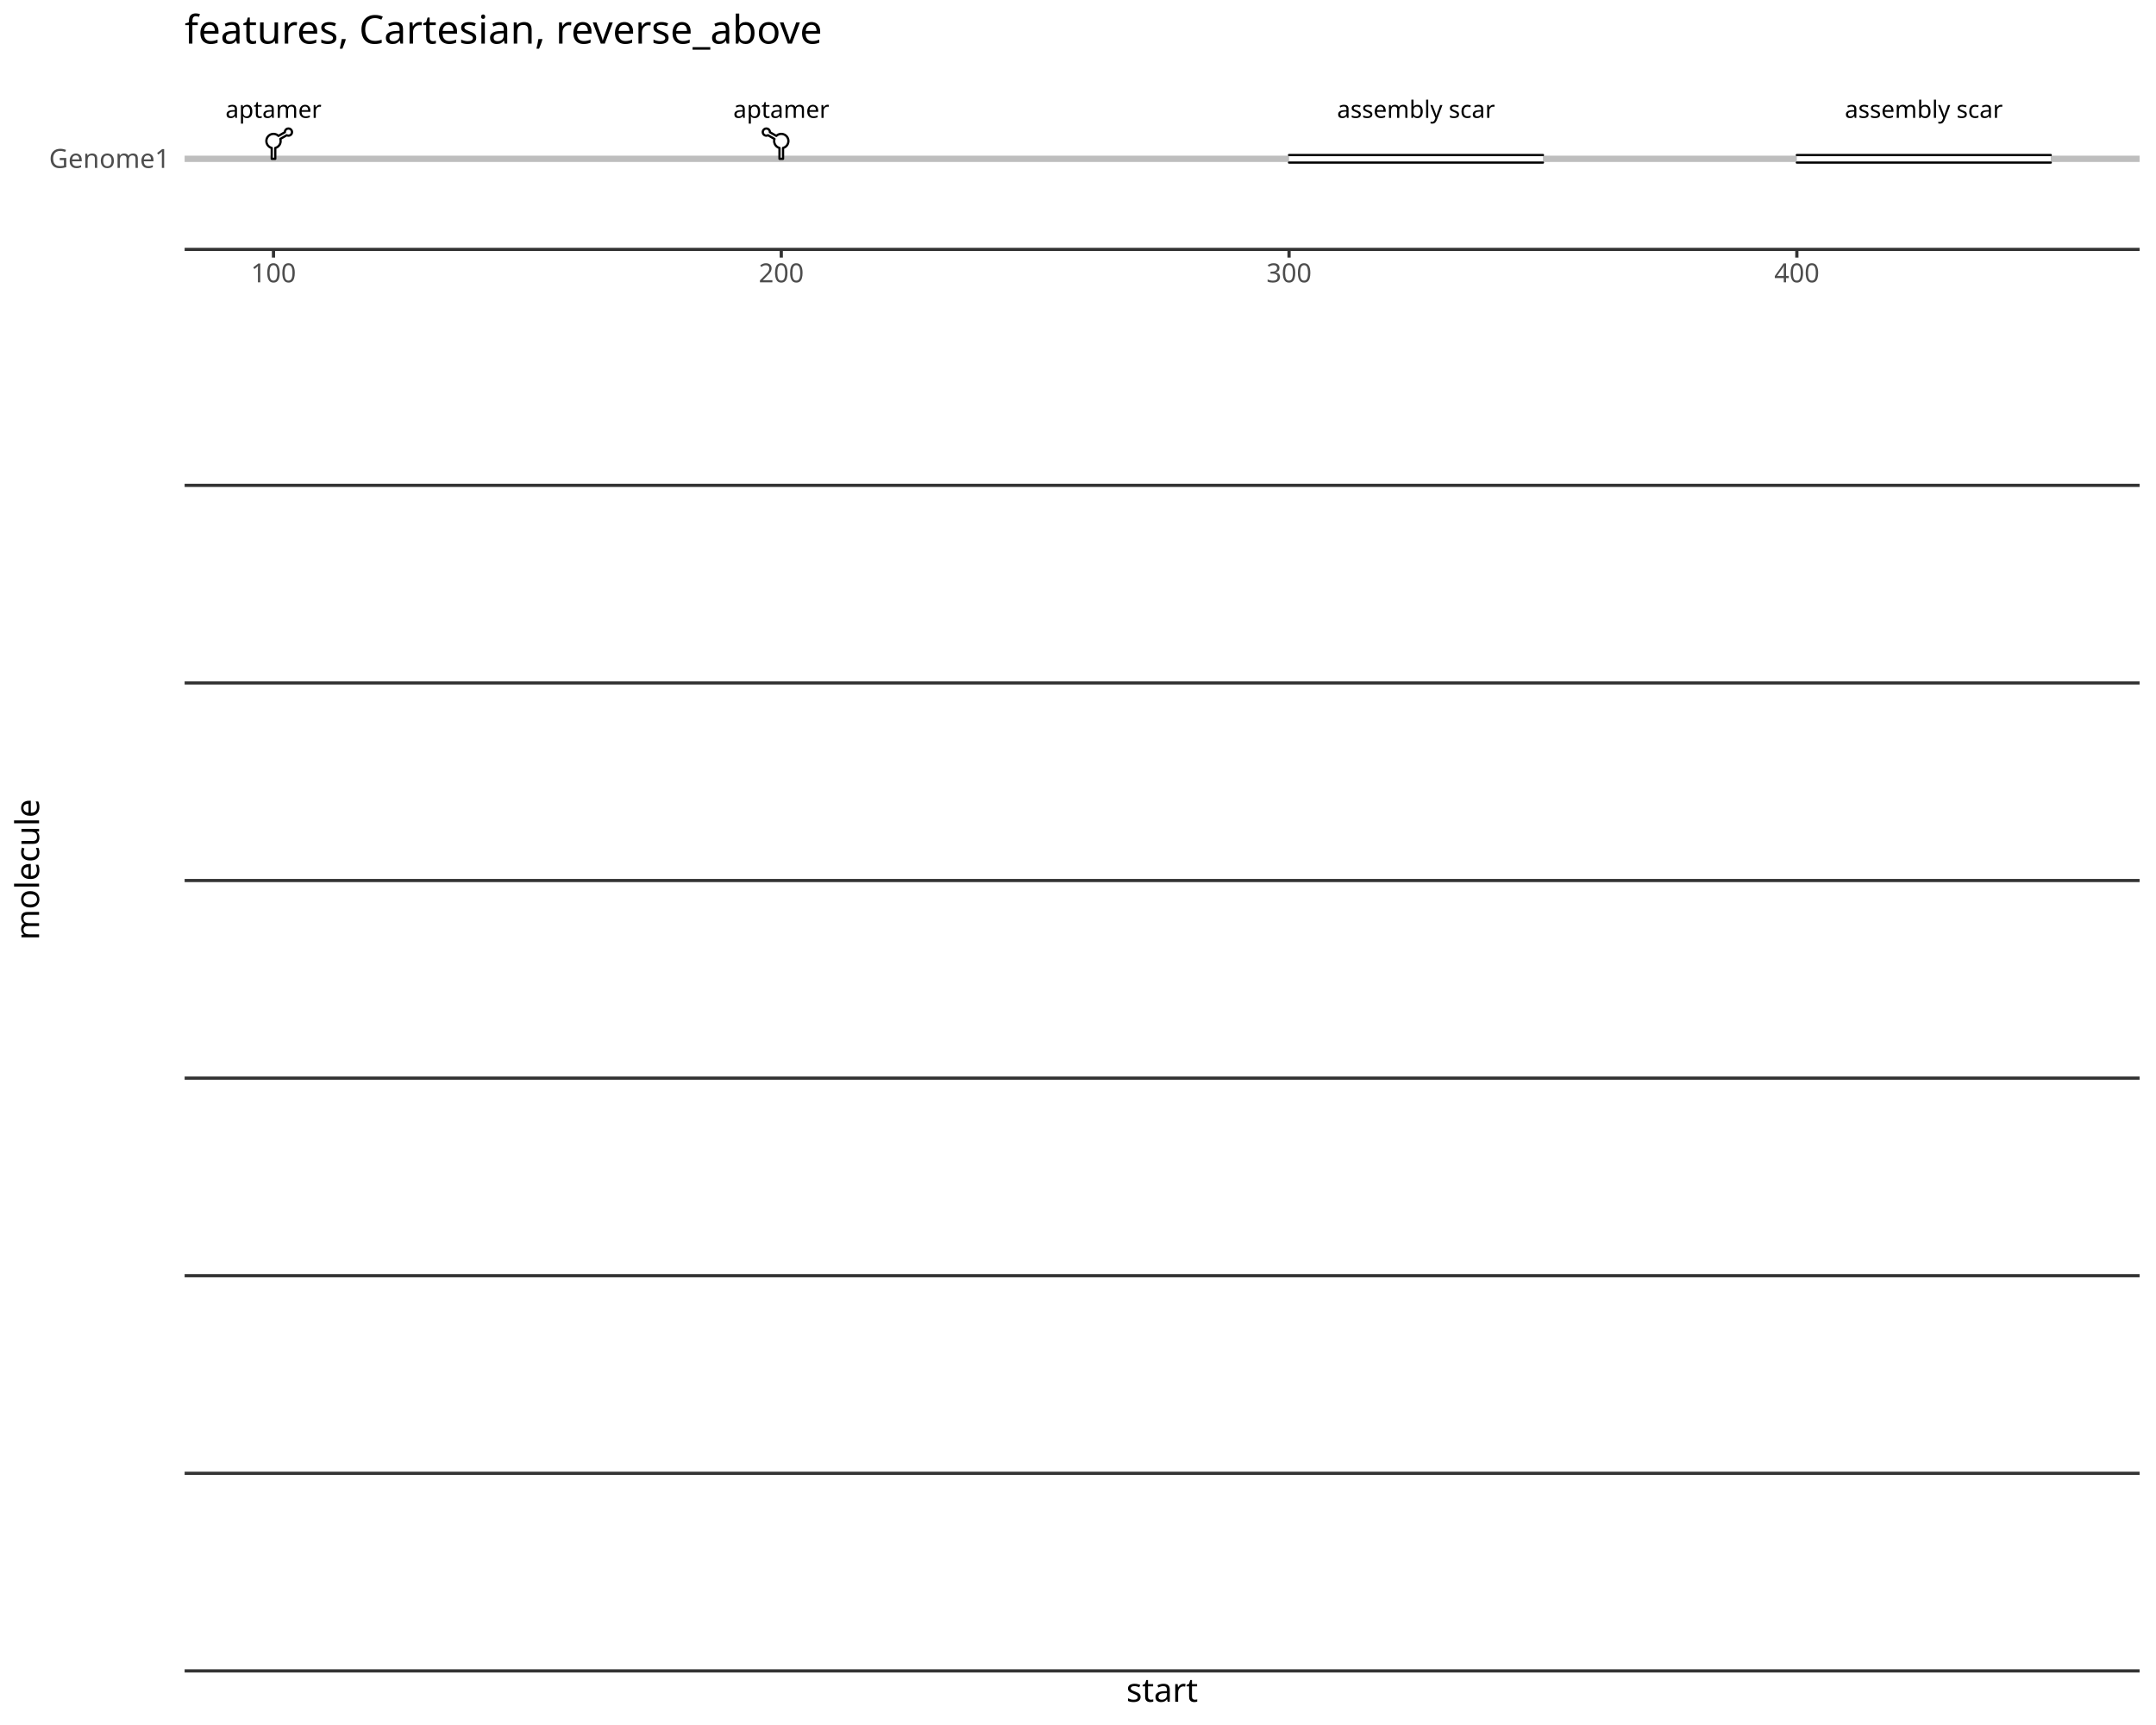
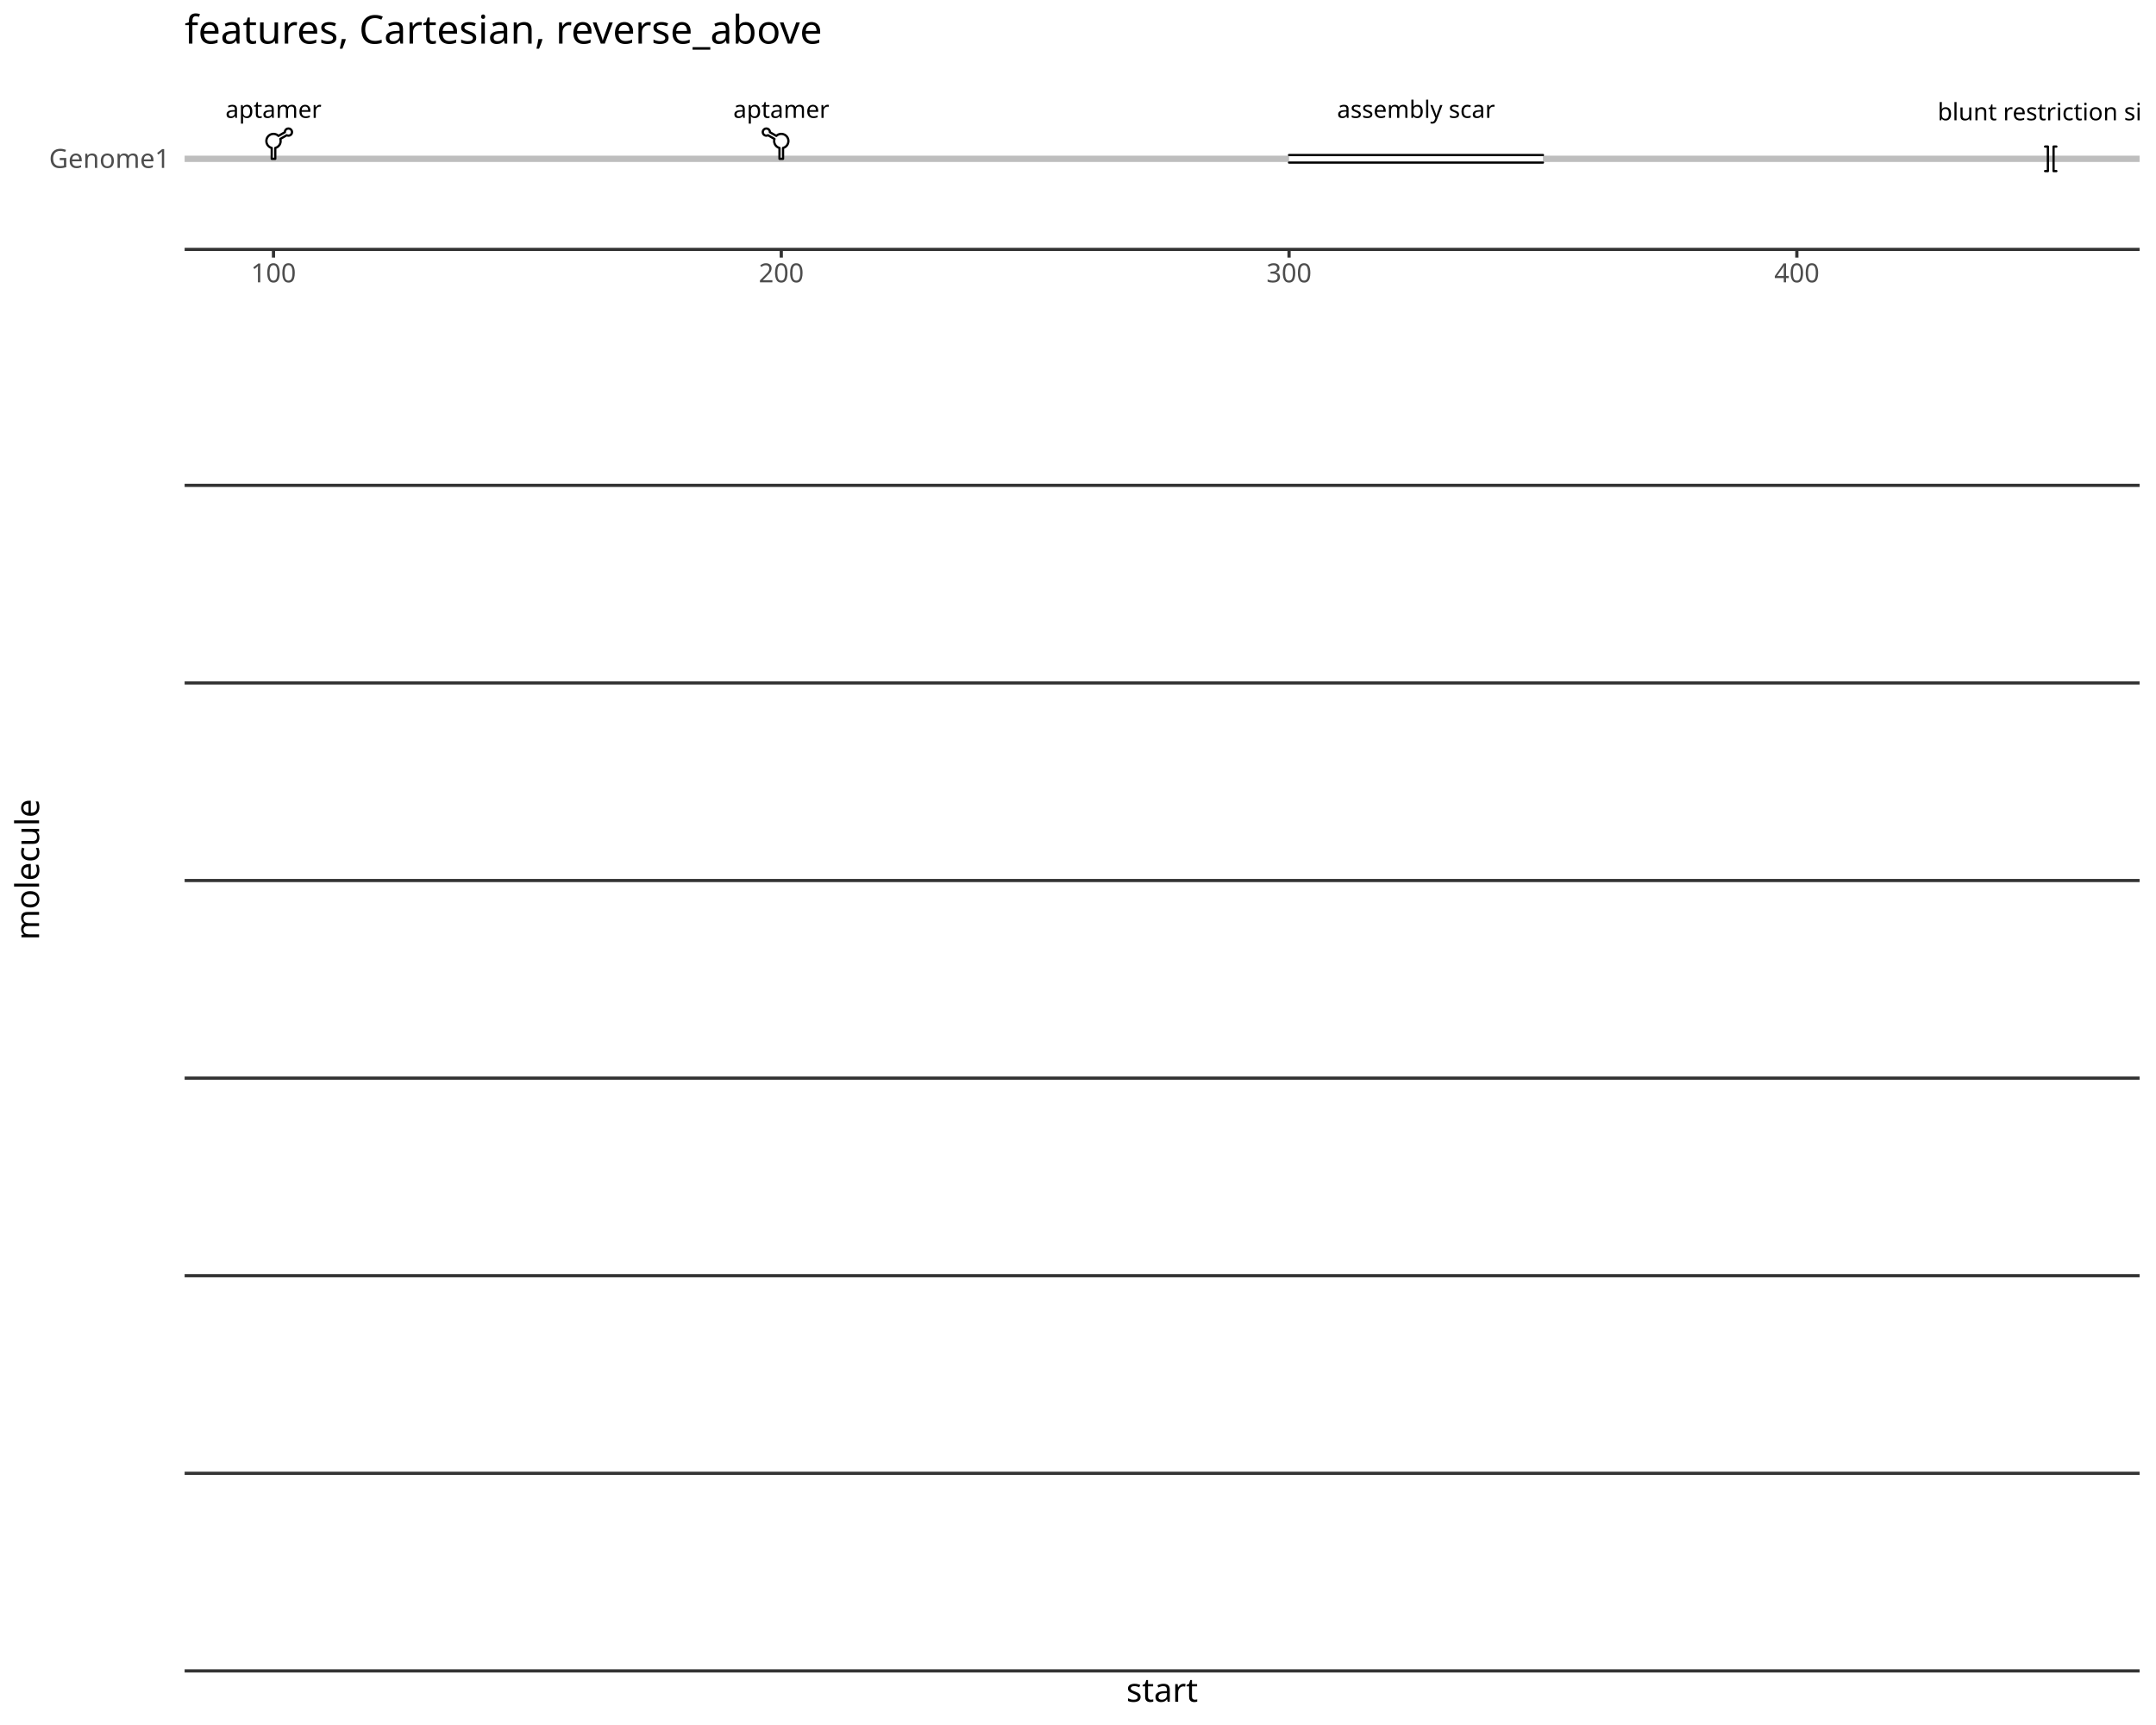
<svg xmlns="http://www.w3.org/2000/svg" class="svglite" data-engine-version="2.0" width="720.00pt" height="576.00pt" viewBox="0 0 720.00 576.00">
  <defs>
    <style type="text/css">
    .svglite line, .svglite polyline, .svglite polygon, .svglite path, .svglite rect, .svglite circle {
      fill: none;
      stroke: #000000;
      stroke-linecap: round;
      stroke-linejoin: round;
      stroke-miterlimit: 10.00;
    }
  </style>
  </defs>
  <rect width="100%" height="100%" style="stroke: none; fill: #FFFFFF;" />
  <defs>
    <clipPath id="cpMC4wMHw3MjAuMDB8MC4wMHw1NzYuMDA=">
      <rect x="0.00" y="0.00" width="720.00" height="576.00" />
    </clipPath>
  </defs>
  <g clip-path="url(#cpMC4wMHw3MjAuMDB8MC4wMHw1NzYuMDA=)">
    <rect x="0.00" y="0.00" width="720.00" height="576.00" style="stroke-width: 1.07; stroke: #FFFFFF; fill: #FFFFFF;" />
  </g>
  <defs>
    <clipPath id="cpNjEuNjZ8NzE0LjUyfDIyLjc4fDgzLjI4">
      <rect x="61.66" y="22.78" width="652.86" height="60.50" />
    </clipPath>
  </defs>
  <g clip-path="url(#cpNjEuNjZ8NzE0LjUyfDIyLjc4fDgzLjI4)">
    <polyline points="61.66,53.03 714.52,53.03 " style="stroke-width: 2.13; stroke: #BEBEBE; stroke-linecap: butt;" />
    <polygon points="91.93,53.03 91.93,49.39 91.93,49.39 92.03,49.36 92.14,49.32 92.24,49.29 92.34,49.24 92.43,49.20 92.53,49.14 92.62,49.09 92.71,49.03 92.79,48.97 92.87,48.90 92.95,48.83 93.03,48.75 93.10,48.68 93.17,48.60 93.24,48.51 93.30,48.43 93.36,48.34 93.41,48.25 93.46,48.15 93.51,48.05 93.55,47.96 93.59,47.85 93.62,47.75 93.65,47.64 93.67,47.54 93.69,47.43 93.70,47.32 93.71,47.20 93.71,47.09 93.71,47.09 93.71,47.07 93.71,47.04 93.71,47.02 93.71,46.99 93.71,46.97 93.71,46.94 93.71,46.92 93.70,46.89 93.70,46.87 93.70,46.84 93.70,46.82 93.69,46.79 93.69,46.77 93.69,46.75 93.68,46.72 93.68,46.70 93.68,46.67 93.67,46.65 93.67,46.63 93.66,46.60 93.66,46.58 93.65,46.56 93.65,46.53 93.64,46.51 93.63,46.49 93.63,46.46 93.62,46.44 93.62,46.42 93.61,46.40 95.76,45.15 95.76,45.15 95.78,45.16 95.80,45.17 95.82,45.18 95.83,45.19 95.85,45.19 95.87,45.20 95.89,45.21 95.91,45.22 95.93,45.22 95.94,45.23 95.96,45.24 95.98,45.24 96.00,45.25 96.02,45.25 96.04,45.26 96.06,45.26 96.08,45.27 96.10,45.27 96.12,45.28 96.14,45.28 96.16,45.28 96.18,45.29 96.20,45.29 96.22,45.29 96.24,45.29 96.26,45.29 96.28,45.30 96.30,45.30 96.32,45.30 96.32,45.30 96.39,45.29 96.46,45.29 96.52,45.28 96.59,45.27 96.65,45.25 96.71,45.23 96.77,45.21 96.83,45.18 96.89,45.15 96.94,45.12 96.99,45.09 97.05,45.05 97.09,45.01 97.14,44.97 97.19,44.93 97.23,44.88 97.27,44.83 97.30,44.78 97.34,44.73 97.37,44.67 97.40,44.61 97.42,44.56 97.45,44.50 97.47,44.43 97.48,44.37 97.50,44.31 97.50,44.24 97.51,44.18 97.51,44.11 97.51,44.11 97.51,44.04 97.50,43.97 97.50,43.91 97.48,43.84 97.47,43.78 97.45,43.72 97.42,43.66 97.40,43.60 97.37,43.55 97.34,43.49 97.30,43.44 97.27,43.39 97.23,43.34 97.19,43.29 97.14,43.25 97.09,43.20 97.05,43.16 96.99,43.13 96.94,43.09 96.89,43.06 96.83,43.03 96.77,43.01 96.71,42.98 96.65,42.97 96.59,42.95 96.52,42.94 96.46,42.93 96.39,42.92 96.32,42.92 96.32,42.92 96.26,42.92 96.19,42.93 96.12,42.94 96.06,42.95 96.00,42.97 95.94,42.98 95.88,43.01 95.82,43.03 95.76,43.06 95.71,43.09 95.65,43.13 95.60,43.16 95.55,43.20 95.51,43.25 95.46,43.29 95.42,43.34 95.38,43.39 95.34,43.44 95.31,43.49 95.28,43.55 95.25,43.60 95.22,43.66 95.20,43.72 95.18,43.78 95.16,43.84 95.15,43.91 95.14,43.97 95.14,44.04 95.14,44.11 95.14,44.11 95.14,44.11 95.14,44.11 95.14,44.11 95.14,44.11 95.14,44.11 95.14,44.11 95.14,44.12 95.14,44.12 95.14,44.12 95.14,44.12 95.14,44.12 95.14,44.12 95.14,44.12 95.14,44.12 95.14,44.12 95.14,44.13 95.14,44.13 95.14,44.13 95.14,44.13 95.14,44.13 95.14,44.13 95.14,44.13 95.14,44.13 95.14,44.13 95.14,44.14 95.14,44.14 95.14,44.14 95.14,44.14 95.14,44.14 92.99,45.38 92.99,45.38 92.94,45.34 92.89,45.30 92.85,45.26 92.80,45.22 92.75,45.18 92.70,45.15 92.65,45.11 92.60,45.08 92.55,45.05 92.49,45.01 92.44,44.99 92.38,44.96 92.33,44.93 92.27,44.90 92.21,44.88 92.15,44.86 92.09,44.84 92.03,44.82 91.97,44.80 91.91,44.78 91.85,44.77 91.79,44.76 91.72,44.75 91.66,44.74 91.60,44.73 91.53,44.72 91.47,44.72 91.40,44.71 91.33,44.71 91.33,44.71 91.20,44.72 91.07,44.73 90.94,44.75 90.81,44.77 90.68,44.80 90.56,44.84 90.44,44.89 90.32,44.94 90.21,45.00 90.10,45.06 89.99,45.13 89.89,45.20 89.79,45.28 89.70,45.37 89.61,45.45 89.53,45.55 89.45,45.65 89.37,45.75 89.30,45.85 89.24,45.96 89.18,46.08 89.13,46.19 89.09,46.31 89.05,46.44 89.02,46.56 88.99,46.69 88.97,46.82 88.96,46.96 88.96,47.09 88.96,47.09 88.96,47.20 88.97,47.32 88.98,47.43 89.00,47.54 89.02,47.64 89.05,47.75 89.08,47.85 89.12,47.96 89.16,48.05 89.21,48.15 89.26,48.25 89.31,48.34 89.37,48.43 89.43,48.51 89.50,48.60 89.57,48.68 89.64,48.75 89.72,48.83 89.80,48.90 89.88,48.97 89.96,49.03 90.05,49.09 90.14,49.14 90.24,49.20 90.33,49.24 90.43,49.29 90.53,49.32 90.64,49.36 90.74,49.39 90.74,53.03 " style="stroke-width: 0.75; fill: #FFFFFF;" />
    <polygon points="260.31,53.03 260.31,49.39 260.31,49.39 260.21,49.36 260.11,49.32 260.01,49.29 259.91,49.24 259.81,49.20 259.72,49.14 259.63,49.09 259.54,49.03 259.45,48.97 259.37,48.90 259.29,48.83 259.21,48.75 259.14,48.68 259.07,48.60 259.01,48.51 258.94,48.43 258.89,48.34 258.83,48.25 258.78,48.15 258.74,48.05 258.69,47.96 258.66,47.85 258.63,47.75 258.60,47.64 258.57,47.54 258.56,47.43 258.54,47.32 258.53,47.20 258.53,47.09 258.53,47.09 258.53,47.07 258.53,47.04 258.53,47.02 258.53,46.99 258.54,46.97 258.54,46.94 258.54,46.92 258.54,46.89 258.54,46.87 258.55,46.84 258.55,46.82 258.55,46.79 258.55,46.77 258.56,46.75 258.56,46.72 258.56,46.70 258.57,46.67 258.57,46.65 258.58,46.63 258.58,46.60 258.59,46.58 258.59,46.56 258.60,46.53 258.60,46.51 258.61,46.49 258.62,46.46 258.62,46.44 258.63,46.42 258.64,46.40 256.48,45.15 256.48,45.15 256.46,45.16 256.45,45.17 256.43,45.18 256.41,45.19 256.39,45.19 256.37,45.20 256.36,45.21 256.34,45.22 256.32,45.22 256.30,45.23 256.28,45.24 256.26,45.24 256.24,45.25 256.22,45.25 256.20,45.26 256.18,45.26 256.17,45.27 256.15,45.27 256.13,45.28 256.11,45.28 256.09,45.28 256.07,45.29 256.05,45.29 256.02,45.29 256.00,45.29 255.98,45.29 255.96,45.30 255.94,45.30 255.92,45.30 255.92,45.30 255.85,45.29 255.79,45.29 255.72,45.28 255.66,45.27 255.59,45.25 255.53,45.23 255.47,45.21 255.41,45.18 255.36,45.15 255.30,45.12 255.25,45.09 255.20,45.05 255.15,45.01 255.10,44.97 255.06,44.93 255.02,44.88 254.98,44.83 254.94,44.78 254.91,44.73 254.87,44.67 254.85,44.61 254.82,44.56 254.80,44.50 254.78,44.43 254.76,44.37 254.75,44.31 254.74,44.24 254.73,44.18 254.73,44.11 254.73,44.11 254.73,44.04 254.74,43.97 254.75,43.91 254.76,43.84 254.78,43.78 254.80,43.72 254.82,43.66 254.85,43.60 254.87,43.55 254.91,43.49 254.94,43.44 254.98,43.39 255.02,43.34 255.06,43.29 255.10,43.25 255.15,43.20 255.20,43.16 255.25,43.13 255.30,43.09 255.36,43.06 255.41,43.03 255.47,43.01 255.53,42.98 255.59,42.97 255.66,42.95 255.72,42.94 255.79,42.93 255.85,42.92 255.92,42.92 255.92,42.92 255.99,42.92 256.05,42.93 256.12,42.94 256.18,42.95 256.25,42.97 256.31,42.98 256.37,43.01 256.43,43.03 256.48,43.06 256.54,43.09 256.59,43.13 256.64,43.16 256.69,43.20 256.74,43.25 256.78,43.29 256.83,43.34 256.86,43.39 256.90,43.44 256.94,43.49 256.97,43.55 257.00,43.60 257.02,43.66 257.04,43.72 257.06,43.78 257.08,43.84 257.09,43.91 257.10,43.97 257.11,44.04 257.11,44.11 257.11,44.11 257.11,44.11 257.11,44.11 257.11,44.11 257.11,44.11 257.11,44.11 257.11,44.11 257.11,44.12 257.11,44.12 257.11,44.12 257.11,44.12 257.11,44.12 257.11,44.12 257.11,44.12 257.11,44.12 257.11,44.12 257.11,44.13 257.11,44.13 257.11,44.13 257.11,44.13 257.11,44.13 257.11,44.13 257.11,44.13 257.11,44.13 257.11,44.13 257.11,44.14 257.11,44.14 257.11,44.14 257.11,44.14 257.11,44.14 259.26,45.38 259.26,45.38 259.30,45.34 259.35,45.30 259.40,45.26 259.44,45.22 259.49,45.18 259.54,45.15 259.59,45.11 259.65,45.08 259.70,45.05 259.75,45.01 259.81,44.99 259.86,44.96 259.92,44.93 259.97,44.90 260.03,44.88 260.09,44.86 260.15,44.84 260.21,44.82 260.27,44.80 260.33,44.78 260.39,44.77 260.46,44.76 260.52,44.75 260.58,44.74 260.65,44.73 260.71,44.72 260.78,44.72 260.84,44.71 260.91,44.71 260.91,44.71 261.04,44.72 261.18,44.73 261.31,44.75 261.44,44.77 261.56,44.80 261.68,44.84 261.80,44.89 261.92,44.94 262.04,45.00 262.15,45.06 262.25,45.13 262.35,45.20 262.45,45.28 262.54,45.37 262.63,45.45 262.72,45.55 262.80,45.65 262.87,45.75 262.94,45.85 263.00,45.96 263.06,46.08 263.11,46.19 263.16,46.31 263.20,46.44 263.23,46.56 263.25,46.69 263.27,46.82 263.28,46.96 263.29,47.09 263.29,47.09 263.28,47.20 263.28,47.32 263.26,47.43 263.24,47.54 263.22,47.64 263.19,47.75 263.16,47.85 263.12,47.96 263.08,48.05 263.04,48.15 262.99,48.25 262.93,48.34 262.87,48.43 262.81,48.51 262.75,48.60 262.68,48.68 262.60,48.75 262.53,48.83 262.45,48.90 262.37,48.97 262.28,49.03 262.19,49.09 262.10,49.14 262.01,49.20 261.91,49.24 261.81,49.29 261.71,49.32 261.61,49.36 261.50,49.39 261.50,53.03 " style="stroke-width: 0.75; fill: #FFFFFF;" />
    <text x="91.33" y="39.36" text-anchor="middle" style="font-size: 8.00px; font-family: sans;" textLength="29.35px" lengthAdjust="spacingAndGlyphs">aptamer</text>
    <text x="260.91" y="39.36" text-anchor="middle" style="font-size: 8.00px; font-family: sans;" textLength="29.35px" lengthAdjust="spacingAndGlyphs">aptamer</text>
    <polygon points="430.48,54.29 515.27,54.29 515.27,51.77 430.48,51.77 " style="stroke-width: 0.75; stroke: none; fill: #FFFFFF;" />
    <polyline points="430.48,54.29 515.27,54.29 " style="stroke-width: 0.75;" />
    <polyline points="515.27,51.77 430.48,51.77 " style="stroke-width: 0.75;" />
-     <polygon points="600.06,54.29 684.85,54.29 684.85,51.77 600.06,51.77 " style="stroke-width: 0.75; stroke: none; fill: #FFFFFF;" />
-     <polyline points="600.06,54.29 684.85,54.29 " style="stroke-width: 0.75;" />
-     <polyline points="684.85,51.77 600.06,51.77 " style="stroke-width: 0.75;" />
    <text x="472.88" y="39.36" text-anchor="middle" style="font-size: 8.00px; font-family: sans;" textLength="51.14px" lengthAdjust="spacingAndGlyphs">assembly scar</text>
-     <text x="642.45" y="39.36" text-anchor="middle" style="font-size: 8.00px; font-family: sans;" textLength="51.14px" lengthAdjust="spacingAndGlyphs">assembly scar</text>
+     <polyline points="682.96,57.13 683.90,57.13 683.90,48.94 682.96,48.94 " style="stroke-width: 0.75;" />
+     <polyline points="686.73,57.13 685.79,57.13 685.79,48.94 686.73,48.94 " style="stroke-width: 0.75;" />
+     <text x="684.85" y="40.16" text-anchor="middle" style="font-size: 8.00px; font-family: sans;" textLength="68.92px" lengthAdjust="spacingAndGlyphs">blunt restriction site</text>
  </g>
  <g clip-path="url(#cpMC4wMHw3MjAuMDB8MC4wMHw1NzYuMDA=)">
</g>
  <defs>
    <clipPath id="cpNjEuNjZ8NzE0LjUyfDEwMS41N3wxNjIuMDc=">
      <rect x="61.66" y="101.57" width="652.86" height="60.50" />
    </clipPath>
  </defs>
  <g clip-path="url(#cpNjEuNjZ8NzE0LjUyfDEwMS41N3wxNjIuMDc=)">
</g>
  <g clip-path="url(#cpMC4wMHw3MjAuMDB8MC4wMHw1NzYuMDA=)">
</g>
  <defs>
    <clipPath id="cpNjEuNjZ8NzE0LjUyfDE2Ny41NXwyMjguMDU=">
      <rect x="61.66" y="167.55" width="652.86" height="60.50" />
    </clipPath>
  </defs>
  <g clip-path="url(#cpNjEuNjZ8NzE0LjUyfDE2Ny41NXwyMjguMDU=)">
</g>
  <g clip-path="url(#cpMC4wMHw3MjAuMDB8MC4wMHw1NzYuMDA=)">
</g>
  <defs>
    <clipPath id="cpNjEuNjZ8NzE0LjUyfDIzMy41M3wyOTQuMDI=">
      <rect x="61.66" y="233.53" width="652.86" height="60.50" />
    </clipPath>
  </defs>
  <g clip-path="url(#cpNjEuNjZ8NzE0LjUyfDIzMy41M3wyOTQuMDI=)">
</g>
  <g clip-path="url(#cpMC4wMHw3MjAuMDB8MC4wMHw1NzYuMDA=)">
</g>
  <defs>
    <clipPath id="cpNjEuNjZ8NzE0LjUyfDI5OS41MHwzNjAuMDA=">
      <rect x="61.66" y="299.50" width="652.86" height="60.50" />
    </clipPath>
  </defs>
  <g clip-path="url(#cpNjEuNjZ8NzE0LjUyfDI5OS41MHwzNjAuMDA=)">
</g>
  <g clip-path="url(#cpMC4wMHw3MjAuMDB8MC4wMHw1NzYuMDA=)">
</g>
  <defs>
    <clipPath id="cpNjEuNjZ8NzE0LjUyfDM2NS40OHw0MjUuOTc=">
      <rect x="61.66" y="365.48" width="652.86" height="60.50" />
    </clipPath>
  </defs>
  <g clip-path="url(#cpNjEuNjZ8NzE0LjUyfDM2NS40OHw0MjUuOTc=)">
</g>
  <g clip-path="url(#cpMC4wMHw3MjAuMDB8MC4wMHw1NzYuMDA=)">
</g>
  <defs>
    <clipPath id="cpNjEuNjZ8NzE0LjUyfDQzMS40NXw0OTEuOTU=">
      <rect x="61.66" y="431.45" width="652.86" height="60.50" />
    </clipPath>
  </defs>
  <g clip-path="url(#cpNjEuNjZ8NzE0LjUyfDQzMS40NXw0OTEuOTU=)">
</g>
  <g clip-path="url(#cpMC4wMHw3MjAuMDB8MC4wMHw1NzYuMDA=)">
</g>
  <defs>
    <clipPath id="cpNjEuNjZ8NzE0LjUyfDQ5Ny40M3w1NTcuOTM=">
      <rect x="61.66" y="497.43" width="652.86" height="60.50" />
    </clipPath>
  </defs>
  <g clip-path="url(#cpNjEuNjZ8NzE0LjUyfDQ5Ny40M3w1NTcuOTM=)">
</g>
  <g clip-path="url(#cpMC4wMHw3MjAuMDB8MC4wMHw1NzYuMDA=)">
</g>
  <defs>
    <clipPath id="cpNjEuNjZ8NzE0LjUyfDQ5Ny40M3w0OTcuNDM=">
      <rect x="61.66" y="497.43" width="652.86" height="0.00" />
    </clipPath>
  </defs>
  <g clip-path="url(#cpNjEuNjZ8NzE0LjUyfDQ5Ny40M3w0OTcuNDM=)">
</g>
  <g clip-path="url(#cpMC4wMHw3MjAuMDB8MC4wMHw1NzYuMDA=)">
</g>
  <defs>
    <clipPath id="cpNjEuNjZ8NzE0LjUyfDQzMS40NXw0MzEuNDU=">
      <rect x="61.66" y="431.45" width="652.86" height="0.00" />
    </clipPath>
  </defs>
  <g clip-path="url(#cpNjEuNjZ8NzE0LjUyfDQzMS40NXw0MzEuNDU=)">
</g>
  <g clip-path="url(#cpMC4wMHw3MjAuMDB8MC4wMHw1NzYuMDA=)">
</g>
  <defs>
    <clipPath id="cpNjEuNjZ8NzE0LjUyfDM2NS40OHwzNjUuNDg=">
      <rect x="61.66" y="365.48" width="652.86" height="0.00" />
    </clipPath>
  </defs>
  <g clip-path="url(#cpNjEuNjZ8NzE0LjUyfDM2NS40OHwzNjUuNDg=)">
</g>
  <g clip-path="url(#cpMC4wMHw3MjAuMDB8MC4wMHw1NzYuMDA=)">
</g>
  <defs>
    <clipPath id="cpNjEuNjZ8NzE0LjUyfDI5OS41MHwyOTkuNTA=">
      <rect x="61.66" y="299.50" width="652.86" height="0.00" />
    </clipPath>
  </defs>
  <g clip-path="url(#cpNjEuNjZ8NzE0LjUyfDI5OS41MHwyOTkuNTA=)">
</g>
  <g clip-path="url(#cpMC4wMHw3MjAuMDB8MC4wMHw1NzYuMDA=)">
</g>
  <defs>
    <clipPath id="cpNjEuNjZ8NzE0LjUyfDIzMy41M3wyMzMuNTM=">
      <rect x="61.66" y="233.53" width="652.86" height="0.00" />
    </clipPath>
  </defs>
  <g clip-path="url(#cpNjEuNjZ8NzE0LjUyfDIzMy41M3wyMzMuNTM=)">
</g>
  <g clip-path="url(#cpMC4wMHw3MjAuMDB8MC4wMHw1NzYuMDA=)">
</g>
  <defs>
    <clipPath id="cpNjEuNjZ8NzE0LjUyfDE2Ny41NXwxNjcuNTU=">
      <rect x="61.66" y="167.55" width="652.86" height="0.00" />
    </clipPath>
  </defs>
  <g clip-path="url(#cpNjEuNjZ8NzE0LjUyfDE2Ny41NXwxNjcuNTU=)">
</g>
  <g clip-path="url(#cpMC4wMHw3MjAuMDB8MC4wMHw1NzYuMDA=)">
</g>
  <defs>
    <clipPath id="cpNjEuNjZ8NzE0LjUyfDEwMS41N3wxMDEuNTc=">
      <rect x="61.66" y="101.57" width="652.86" height="0.00" />
    </clipPath>
  </defs>
  <g clip-path="url(#cpNjEuNjZ8NzE0LjUyfDEwMS41N3wxMDEuNTc=)">
</g>
  <g clip-path="url(#cpMC4wMHw3MjAuMDB8MC4wMHw1NzYuMDA=)">
</g>
  <defs>
    <clipPath id="cpNjEuNjZ8NzE0LjUyfDIyLjc4fDIyLjc4">
      <rect x="61.66" y="22.78" width="652.86" height="0.00" />
    </clipPath>
  </defs>
  <g clip-path="url(#cpNjEuNjZ8NzE0LjUyfDIyLjc4fDIyLjc4)">
</g>
  <g clip-path="url(#cpMC4wMHw3MjAuMDB8MC4wMHw1NzYuMDA=)">
    <polyline points="61.66,557.93 714.52,557.93 " style="stroke-width: 1.07; stroke: #333333; stroke-linecap: butt;" />
    <polyline points="61.66,491.95 714.52,491.95 " style="stroke-width: 1.07; stroke: #333333; stroke-linecap: butt;" />
    <polyline points="61.66,425.97 714.52,425.97 " style="stroke-width: 1.07; stroke: #333333; stroke-linecap: butt;" />
    <polyline points="61.66,360.00 714.52,360.00 " style="stroke-width: 1.07; stroke: #333333; stroke-linecap: butt;" />
    <polyline points="61.66,294.02 714.52,294.02 " style="stroke-width: 1.07; stroke: #333333; stroke-linecap: butt;" />
    <polyline points="61.66,228.05 714.52,228.05 " style="stroke-width: 1.07; stroke: #333333; stroke-linecap: butt;" />
    <polyline points="61.66,162.07 714.52,162.07 " style="stroke-width: 1.07; stroke: #333333; stroke-linecap: butt;" />
    <polyline points="61.66,83.28 714.52,83.28 " style="stroke-width: 1.07; stroke: #333333; stroke-linecap: butt;" />
    <polyline points="91.33,86.02 91.33,83.28 " style="stroke-width: 1.07; stroke: #333333; stroke-linecap: butt;" />
    <polyline points="260.91,86.02 260.91,83.28 " style="stroke-width: 1.07; stroke: #333333; stroke-linecap: butt;" />
    <polyline points="430.48,86.02 430.48,83.28 " style="stroke-width: 1.07; stroke: #333333; stroke-linecap: butt;" />
    <polyline points="600.06,86.02 600.06,83.28 " style="stroke-width: 1.07; stroke: #333333; stroke-linecap: butt;" />
    <text x="91.33" y="94.27" text-anchor="middle" style="font-size: 8.80px; fill: #4D4D4D; font-family: sans;" textLength="14.68px" lengthAdjust="spacingAndGlyphs">100</text>
    <text x="260.91" y="94.27" text-anchor="middle" style="font-size: 8.80px; fill: #4D4D4D; font-family: sans;" textLength="14.68px" lengthAdjust="spacingAndGlyphs">200</text>
    <text x="430.48" y="94.27" text-anchor="middle" style="font-size: 8.80px; fill: #4D4D4D; font-family: sans;" textLength="14.68px" lengthAdjust="spacingAndGlyphs">300</text>
    <text x="600.06" y="94.27" text-anchor="middle" style="font-size: 8.80px; fill: #4D4D4D; font-family: sans;" textLength="14.68px" lengthAdjust="spacingAndGlyphs">400</text>
    <text x="56.73" y="56.06" text-anchor="end" style="font-size: 8.80px; fill: #4D4D4D; font-family: sans;" textLength="38.65px" lengthAdjust="spacingAndGlyphs">Genome1</text>
    <text x="388.09" y="568.24" text-anchor="middle" style="font-size: 11.00px; font-family: sans;" textLength="21.40px" lengthAdjust="spacingAndGlyphs">start</text>
    <text transform="translate(13.05,290.36) rotate(-90)" text-anchor="middle" style="font-size: 11.00px; font-family: sans;" textLength="44.03px" lengthAdjust="spacingAndGlyphs">molecule</text>
    <text x="61.66" y="14.56" style="font-size: 13.20px; font-family: sans;" textLength="206.21px" lengthAdjust="spacingAndGlyphs">features, Cartesian, reverse_above</text>
  </g>
</svg>
